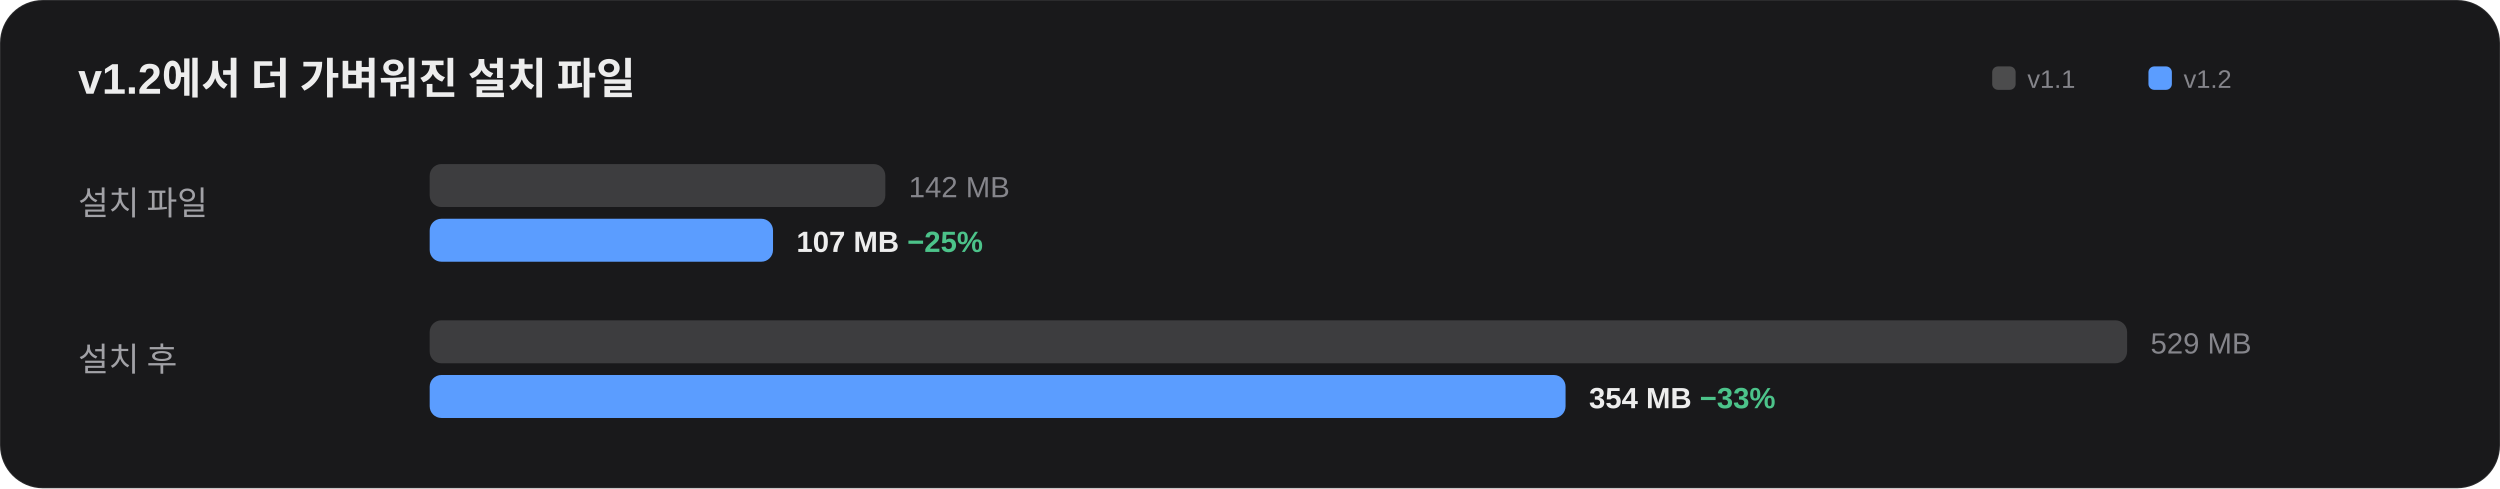
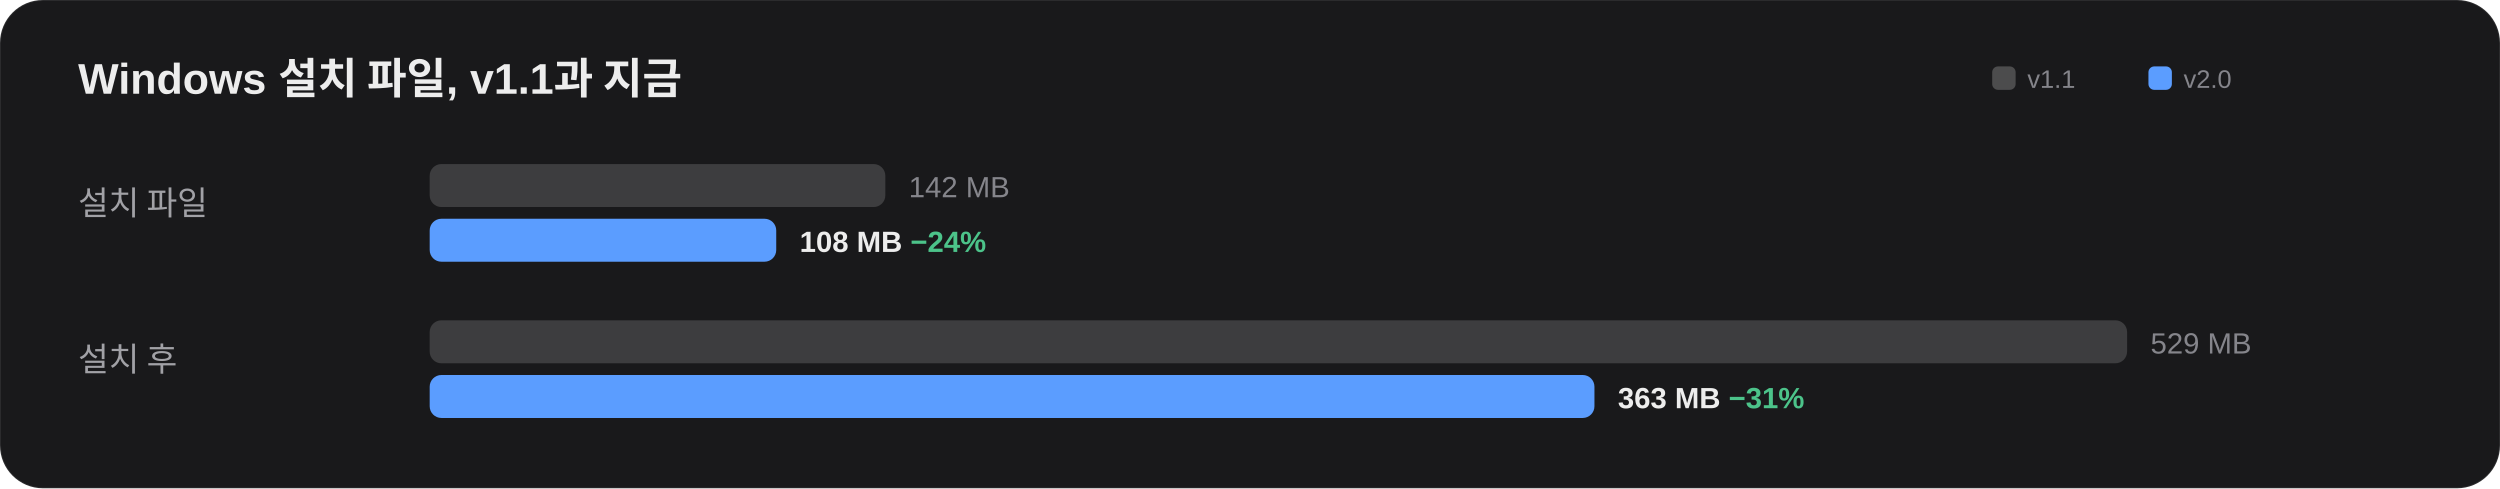
- <svg xmlns="http://www.w3.org/2000/svg" width="1280" height="250" viewBox="0 0 1280 250" role="img" aria-label="v1.2에서 더 가벼워진 설치 파일">
+ <svg xmlns="http://www.w3.org/2000/svg" width="1280" height="250" viewBox="0 0 1280 250" role="img" aria-label="Windows 설치 파일, v1.1과 지금">
  <style>
text{font-family:'Segoe UI Variable Display','Segoe UI',-apple-system,BlinkMacSystemFont,'Helvetica Neue',Arial,'Malgun Gothic','Apple SD Gothic Neo','Noto Sans CJK KR','Hiragino Sans','Microsoft YaHei',sans-serif}
.mono{font-family:'Cascadia Mono',Consolas,'SF Mono',Menlo,monospace}
*{transform-box:view-box}

.bar{transform-origin:220px 0;animation:grow 1.6s cubic-bezier(0.22,1,0.36,1) both}
.d1{animation-delay:0.25s}.d2{animation-delay:0.5s}.d3{animation-delay:0.75s}
@keyframes grow{from{transform:scaleX(0)}to{transform:scaleX(1)}}
.lab{animation:fade 0.8s ease both}
.l0{animation-delay:1.1s}.l1{animation-delay:1.35s}.l2{animation-delay:1.6s}.l3{animation-delay:1.85s}
@keyframes fade{from{opacity:0;transform:translateX(-6px)}to{opacity:1;transform:none}}
@media (prefers-reduced-motion: reduce){*{animation:none!important}}
</style>
  <rect width="1280" height="250" rx="22" fill="#19191b" stroke="rgba(255,255,255,0.08)" />
-   <text x="40" y="48" font-size="22" font-weight="700" fill="#ededed">v1.2에서 더 가벼워진 설치 파일</text>
+   <text x="40" y="48" font-size="22" font-weight="700" fill="#ededed">Windows 설치 파일, v1.1과 지금</text>
  <g font-size="13" fill="#85858b">
    <rect x="1020" y="34" width="12" height="12" rx="3" fill="rgba(255,255,255,0.22)" />
    <text x="1038" y="45">v1.1</text>
    <rect x="1100" y="34" width="12" height="12" rx="3" fill="#5b9dff" />
-     <text x="1118" y="45">v1.2</text>
+     <text x="1118" y="45">v2.0</text>
  </g>
  <text x="40" y="110" font-size="17" fill="#a1a1a6">설치 파일</text>
  <rect class="bar d0" x="220" y="84" width="233.286" height="22" rx="6" fill="rgba(255,255,255,0.16)" />
  <text class="lab l0" x="465.286" y="101" font-size="15" fill="#85858b">142 MB</text>
-   <rect class="bar d1" x="220" y="112" width="175.786" height="22" rx="6" fill="#5b9dff" />
-   <text class="lab l1" x="407.786" y="129" font-size="15" font-weight="700" fill="#ededed">107 MB  <tspan fill="#4cc38a">−25%</tspan>
+   <rect class="bar d1" x="220" y="112" width="177.429" height="22" rx="6" fill="#5b9dff" />
+   <text class="lab l1" x="409.429" y="129" font-size="15" font-weight="700" fill="#ededed">108 MB  <tspan fill="#4cc38a">−24%</tspan>
  </text>
  <text x="40" y="190" font-size="17" fill="#a1a1a6">설치 후</text>
  <rect class="bar d2" x="220" y="164" width="869.071" height="22" rx="6" fill="rgba(255,255,255,0.16)" />
  <text class="lab l2" x="1101.071" y="181" font-size="15" fill="#85858b">529 MB</text>
-   <rect class="bar d3" x="220" y="192" width="581.571" height="22" rx="6" fill="#5b9dff" />
-   <text class="lab l3" x="813.571" y="209" font-size="15" font-weight="700" fill="#ededed">354 MB  <tspan fill="#4cc38a">−33%</tspan>
+   <rect class="bar d3" x="220" y="192" width="596.357" height="22" rx="6" fill="#5b9dff" />
+   <text class="lab l3" x="828.357" y="209" font-size="15" font-weight="700" fill="#ededed">363 MB  <tspan fill="#4cc38a">−31%</tspan>
  </text>
</svg>
